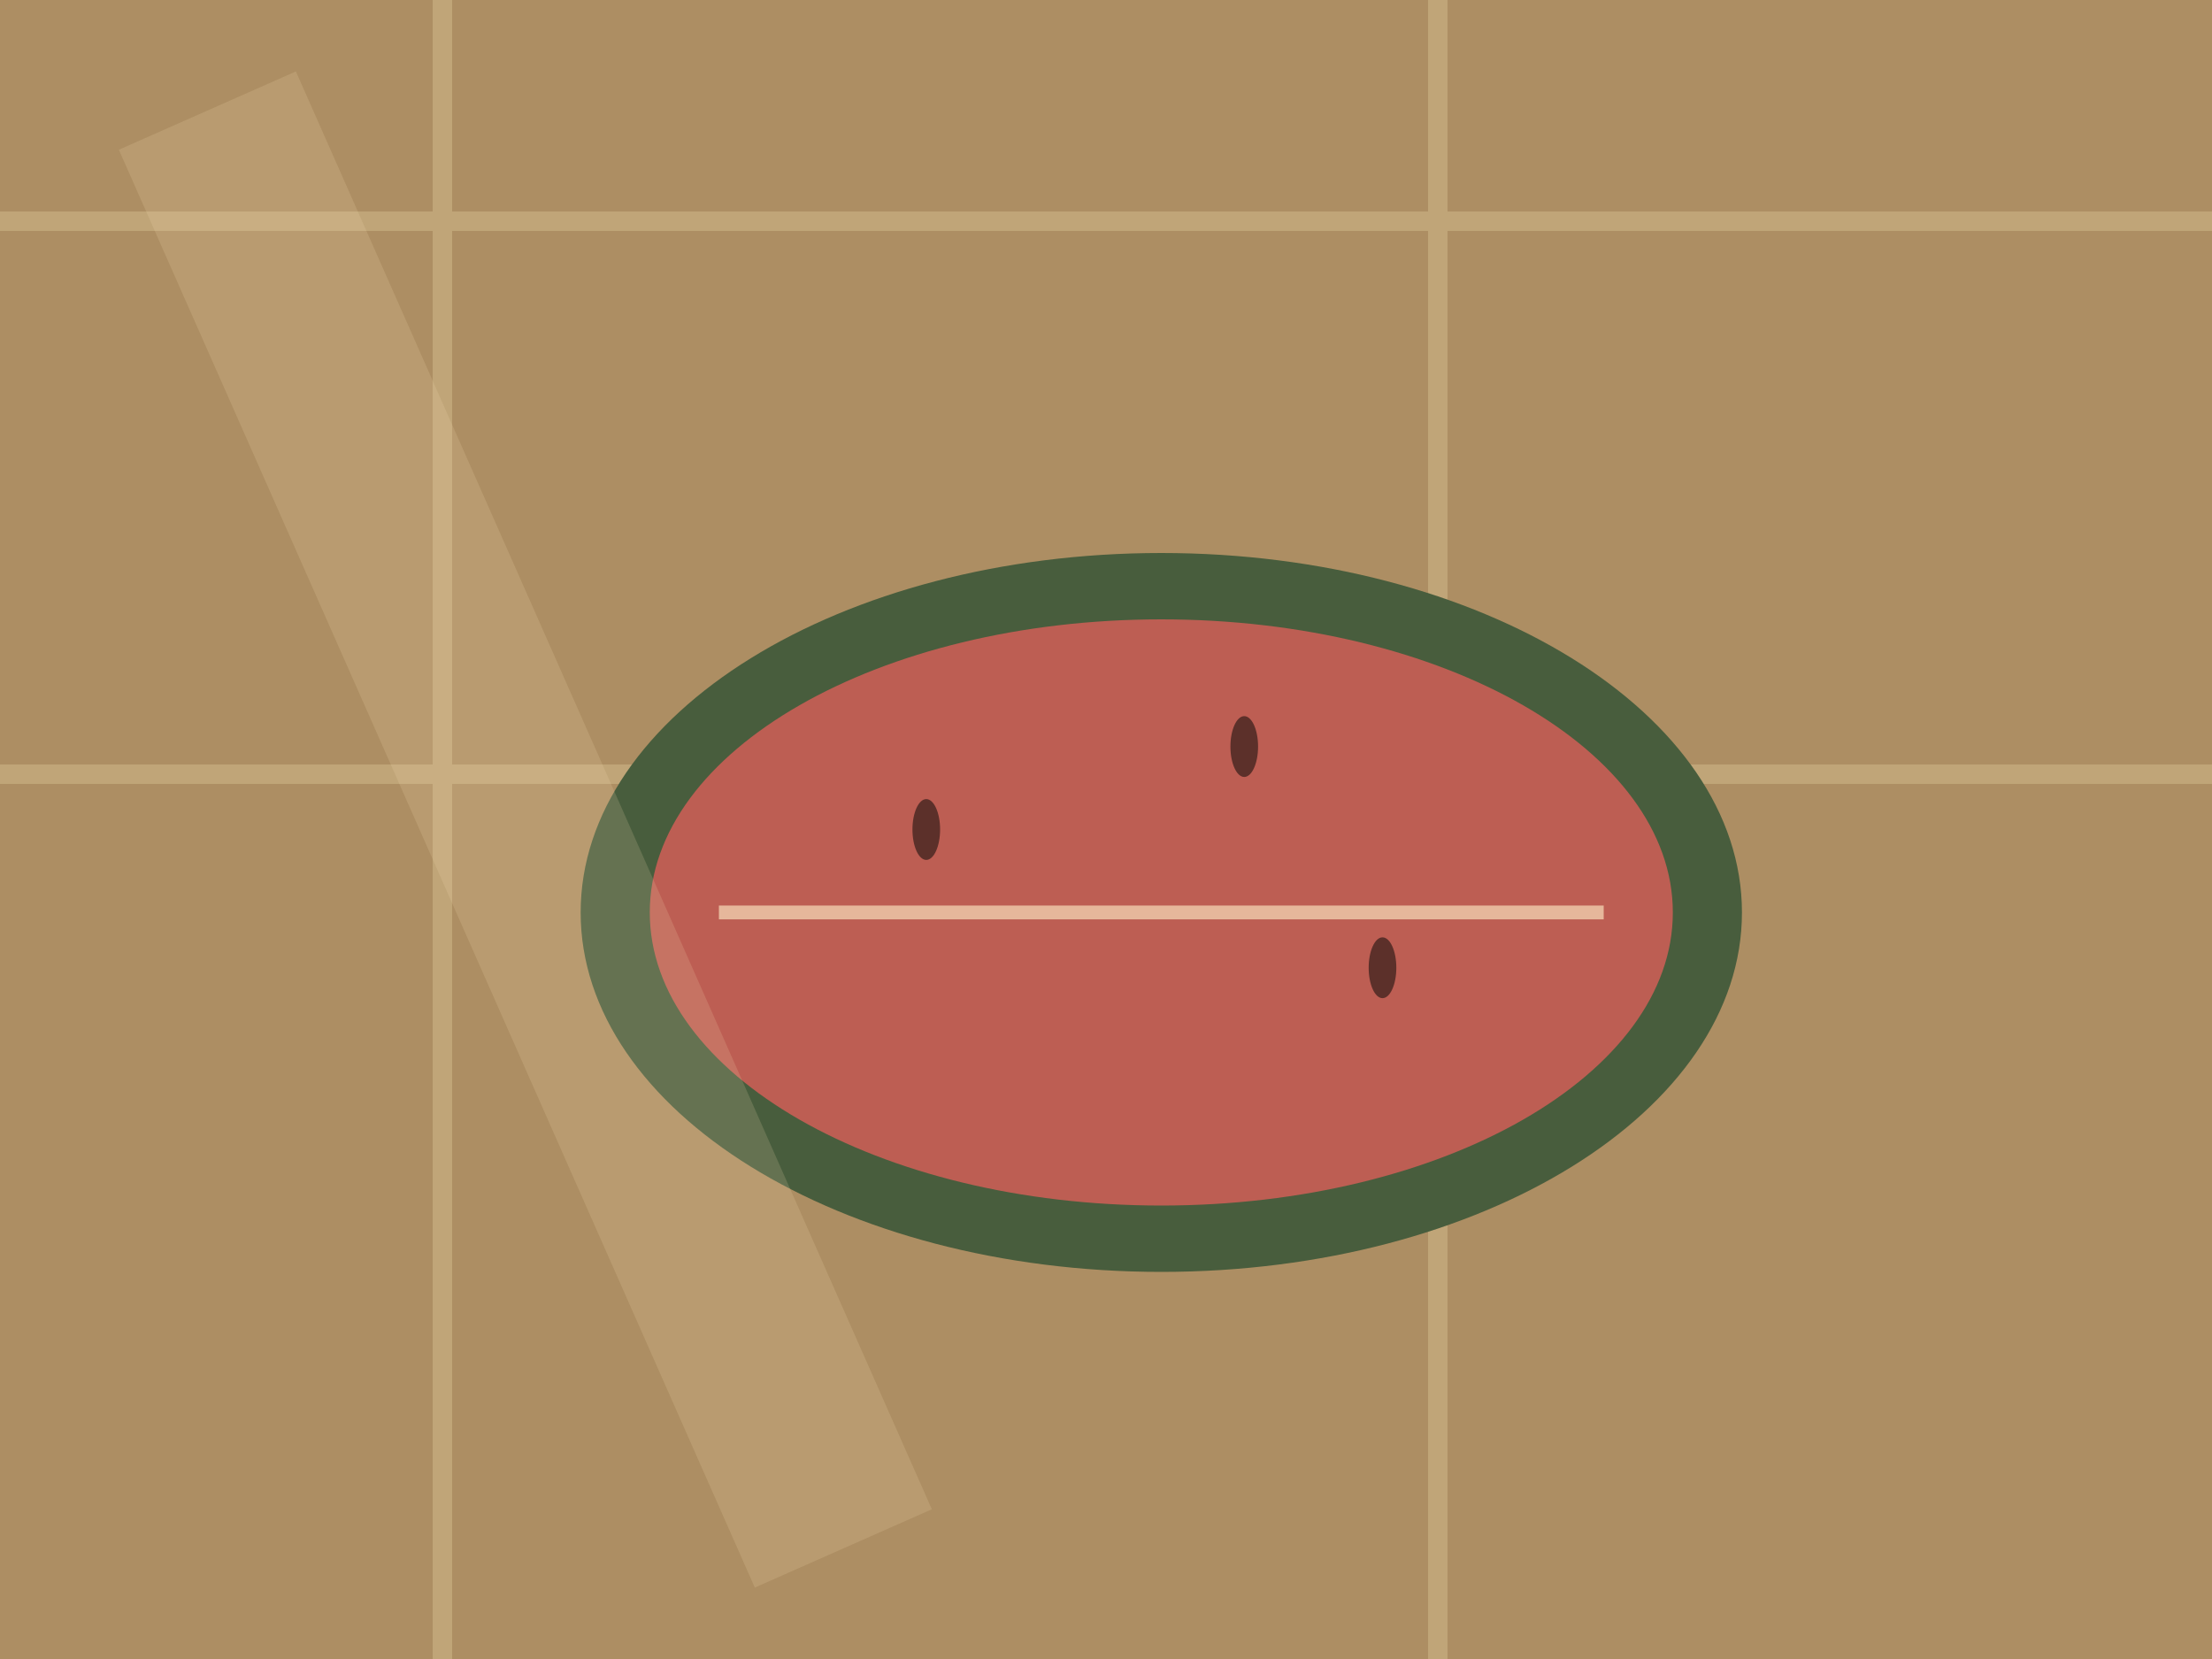
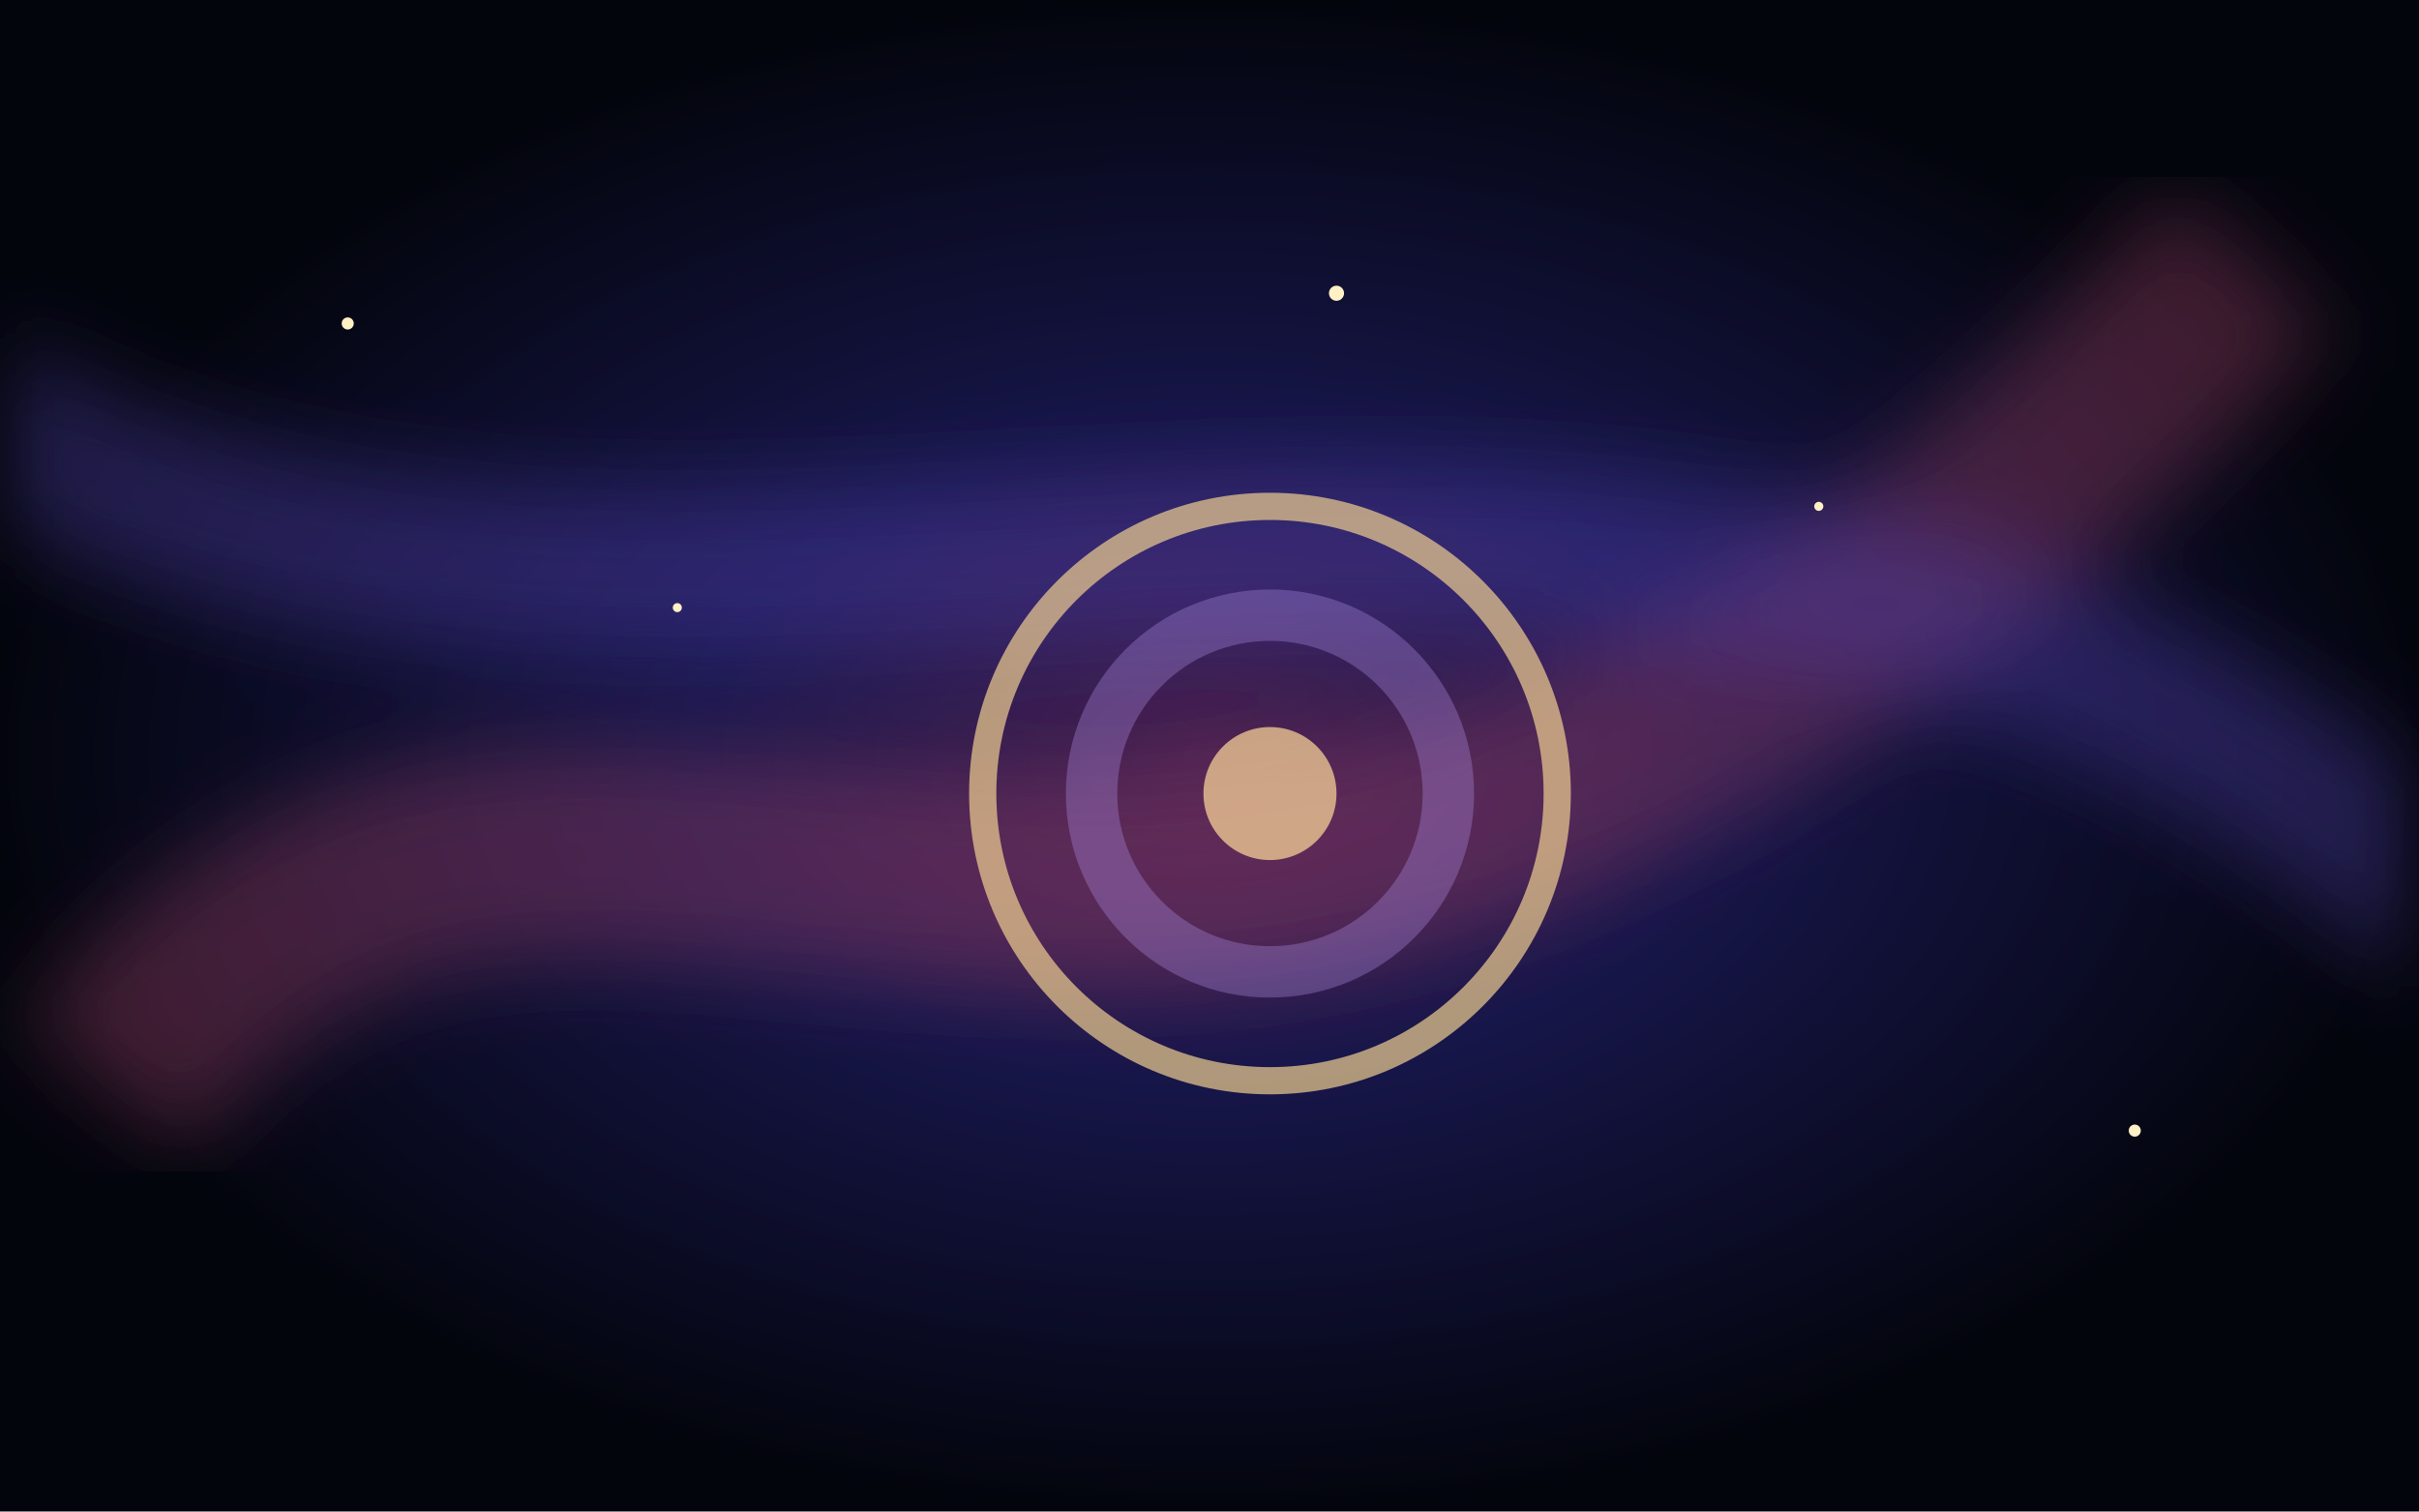
- <svg xmlns="http://www.w3.org/2000/svg" viewBox="0 0 800 600">
-   <rect width="800" height="600" fill="#ad8e63" />
-   <path d="M0 80h800M0 280h800M160 0v600M520 0v600" stroke="#d7c292" stroke-width="7" opacity=".45" />
-   <ellipse cx="420" cy="330" rx="210" ry="130" fill="#485d3d" />
-   <path d="M235 330a185 106 0 01370 0 185 106 0 01-370 0" fill="#bd5e53" />
-   <path d="M260 330h320" stroke="#e6b79b" stroke-width="5" />
-   <g fill="#5c302a">
-     <ellipse cx="335" cy="300" rx="5" ry="11" />
-     <ellipse cx="450" cy="270" rx="5" ry="11" />
-     <ellipse cx="500" cy="350" rx="5" ry="11" />
+ <svg xmlns="http://www.w3.org/2000/svg" viewBox="0 0 1600 1000">
+   <defs>
+     <radialGradient id="bg">
+       <stop stop-color="#472050" />
+       <stop offset=".42" stop-color="#17164a" />
+       <stop offset="1" stop-color="#03050d" />
+     </radialGradient>
+     <filter id="b">
+       <feGaussianBlur stdDeviation="28" />
+     </filter>
+   </defs>
+   <rect width="1600" height="1000" fill="url(#bg)" />
+   <g filter="url(#b)">
+     <path d="M70 720C405 300 767 955 1490 172" fill="none" stroke="#9d3f67" stroke-width="140" opacity=".38" />
+     <path d="M-80 235C430 610 1135 62 1700 680" fill="none" stroke="#5445b5" stroke-width="110" opacity=".36" />
  </g>
-   <path d="M75 40l230 520" stroke="#f5ddb0" stroke-width="70" opacity=".17" />
+   <g fill="#fff0c6">
+     <circle cx="230" cy="214" r="4" />
+     <circle cx="448" cy="402" r="3" />
+     <circle cx="884" cy="194" r="5" />
+     <circle cx="1203" cy="335" r="3" />
+     <circle cx="1412" cy="748" r="4" />
+   </g>
+   <ellipse cx="840" cy="525" rx="190" ry="190" fill="none" stroke="#efce90" stroke-width="18" opacity=".7" />
+   <ellipse cx="840" cy="525" rx="118" ry="118" fill="none" stroke="#ad8ce1" stroke-width="34" opacity=".35" />
+   <circle cx="840" cy="525" r="44" fill="#ffda9a" opacity=".7" />
</svg>
